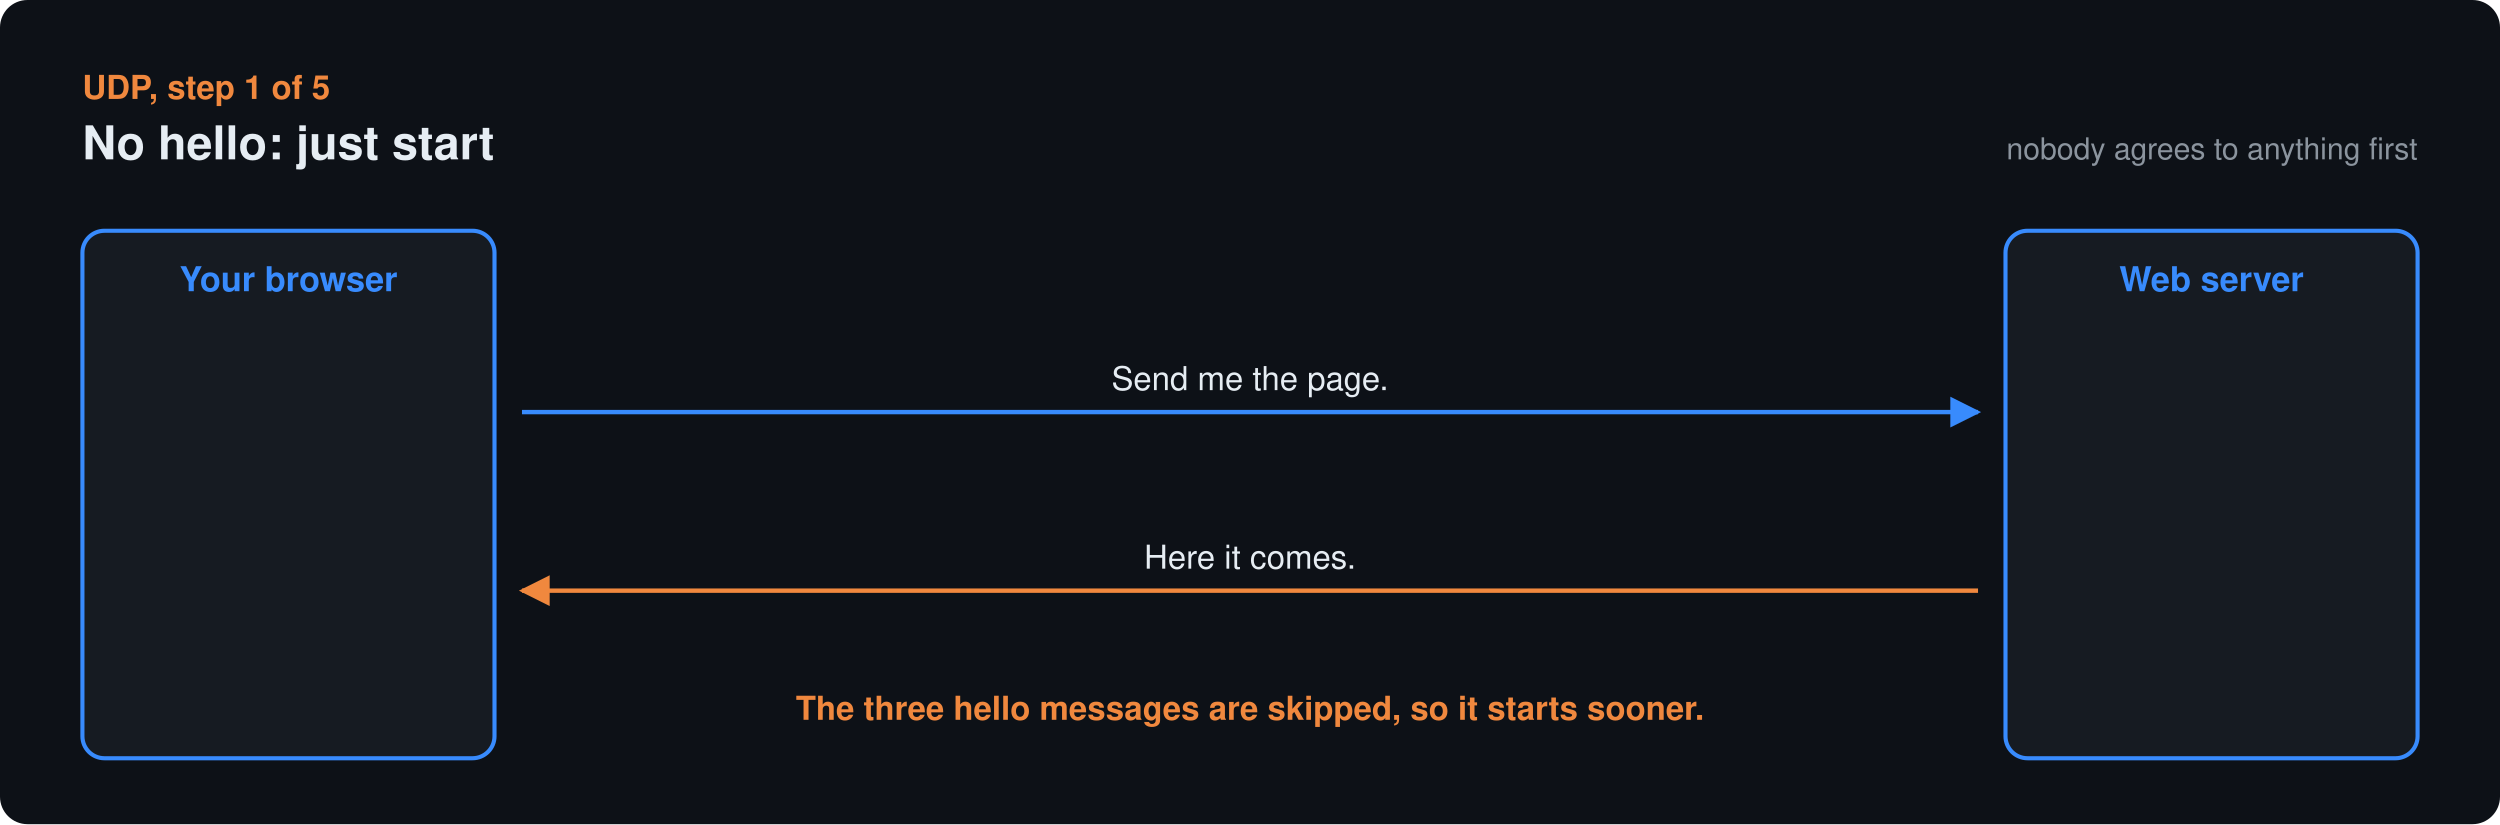
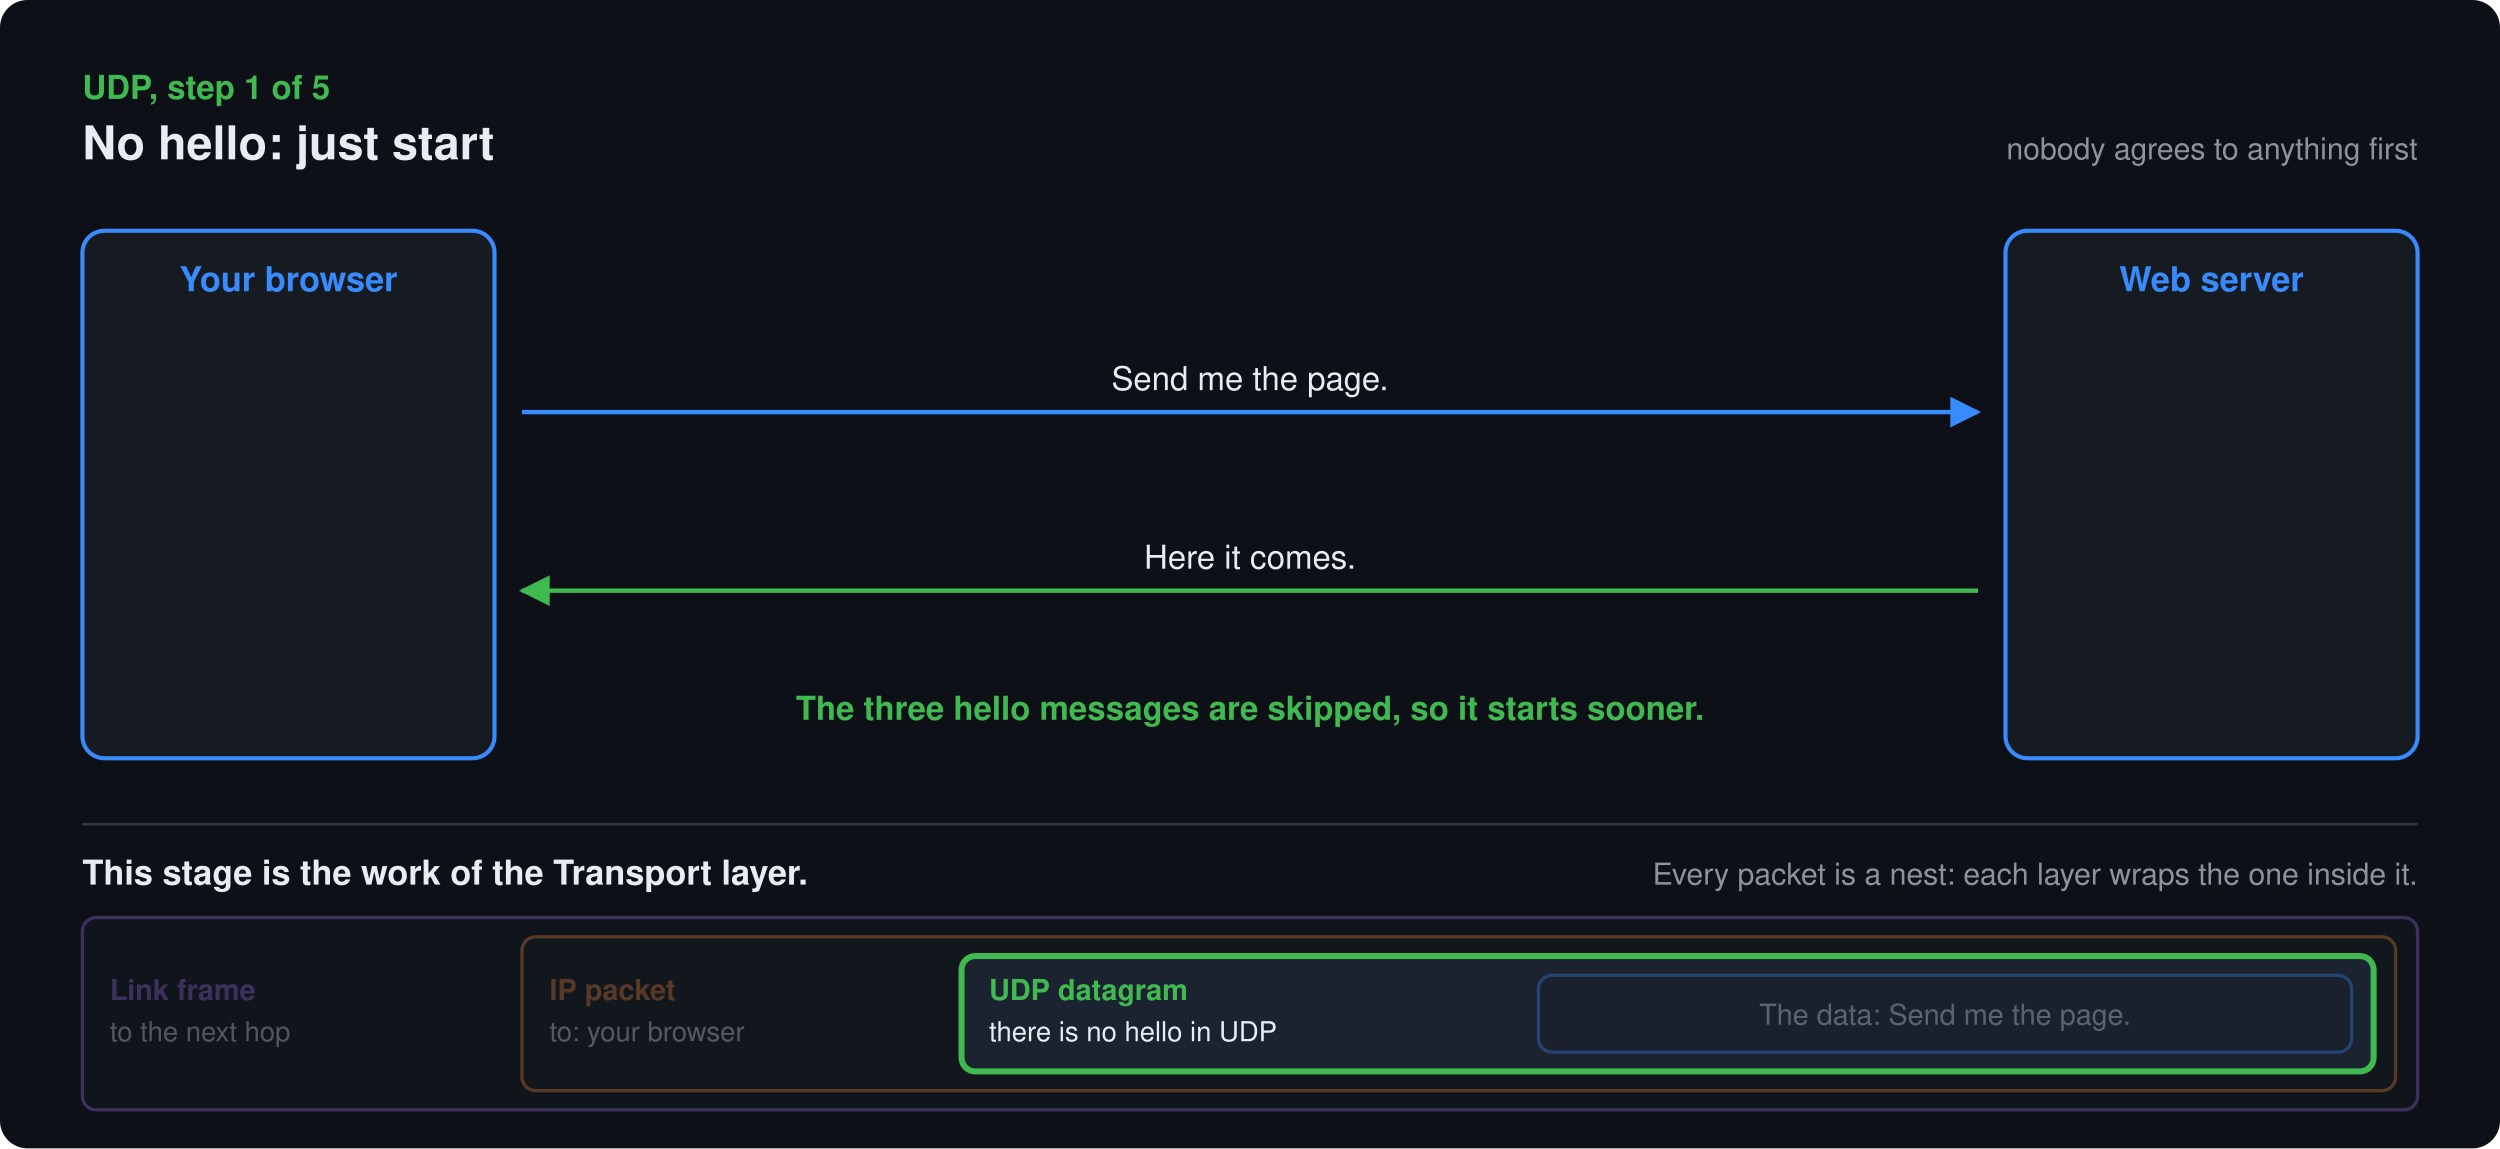
- <svg xmlns="http://www.w3.org/2000/svg" viewBox="0 0 910 300" width="910" height="300" font-family="-apple-system, 'Segoe UI', Helvetica, Arial, sans-serif" font-size="12">
+ <svg xmlns="http://www.w3.org/2000/svg" viewBox="0 0 910 418" width="910" height="418" font-family="-apple-system, 'Segoe UI', Helvetica, Arial, sans-serif" font-size="12">
  <style>@keyframes a{0%,6%{opacity:0.12}8%,96%{opacity:1}100%{opacity:0.12}} .a{animation:a 8s linear infinite} @keyframes ad{0%{opacity:0;transform:translate(0,0)}6%{opacity:0;transform:translate(0,0)}6.5%{opacity:1}24%{opacity:1;transform:translate(530px,0px)}25%,100%{opacity:0;transform:translate(530px,0px)}} .ad{opacity:0;animation:ad 8s linear infinite} @keyframes b{0%,34%{opacity:0.12}36%,96%{opacity:1}100%{opacity:0.12}} .b{animation:b 8s linear infinite} @keyframes bd{0%{opacity:0;transform:translate(0,0)}34%{opacity:0;transform:translate(0,0)}34.5%{opacity:1}52%{opacity:1;transform:translate(-530px,0px)}53%,100%{opacity:0;transform:translate(-530px,0px)}} .bd{opacity:0;animation:bd 8s linear infinite} @keyframes skip{0%,60%{opacity:0}62%,96%{opacity:1}100%{opacity:0}} .skip{animation:skip 8s linear infinite} @media (prefers-reduced-motion: reduce){*{animation:none!important}}</style>
  <defs>
    <marker id="m8b949e" viewBox="0 0 10 10" refX="9" refY="5" markerWidth="7" markerHeight="7" orient="auto-start-reverse">
      <path d="M0 0 L10 5 L0 10 z" fill="#8b949e" />
    </marker>
    <marker id="m388bfd" viewBox="0 0 10 10" refX="9" refY="5" markerWidth="7" markerHeight="7" orient="auto-start-reverse">
      <path d="M0 0 L10 5 L0 10 z" fill="#388bfd" />
    </marker>
-     <marker id="mf0883e" viewBox="0 0 10 10" refX="9" refY="5" markerWidth="7" markerHeight="7" orient="auto-start-reverse">
-       <path d="M0 0 L10 5 L0 10 z" fill="#f0883e" />
+     <marker id="m3fb950" viewBox="0 0 10 10" refX="9" refY="5" markerWidth="7" markerHeight="7" orient="auto-start-reverse">
+       <path d="M0 0 L10 5 L0 10 z" fill="#3fb950" />
    </marker>
  </defs>
-   <rect width="910" height="300" rx="10" fill="#0d1117" />
-   <text x="30" y="36" fill="#f0883e" font-size="12" font-weight="700">UDP, step 1 of 5</text>
+   <rect width="910" height="418" rx="10" fill="#0d1117" />
+   <text x="30" y="36" fill="#3fb950" font-size="12" font-weight="700">UDP, step 1 of 5</text>
  <text x="30" y="58" fill="#e6edf3" font-size="17" font-weight="700">No hello: just start</text>
  <text x="880" y="58" text-anchor="end" fill="#8b949e" font-size="11">nobody agrees to anything first</text>
  <g>
    <rect x="30" y="84" width="150" height="192" rx="8" fill="#161b22" stroke="#388bfd" stroke-width="1.5" />
    <text x="105" y="106" text-anchor="middle" fill="#388bfd" font-size="12.5" font-weight="700">Your browser</text>
  </g>
  <g>
    <rect x="730" y="84" width="150" height="192" rx="8" fill="#161b22" stroke="#388bfd" stroke-width="1.5" />
    <text x="805" y="106" text-anchor="middle" fill="#388bfd" font-size="12.5" font-weight="700">Web server</text>
  </g>
  <g class="a">
    <line x1="190" y1="150" x2="720" y2="150" stroke="#388bfd" stroke-width="1.6" marker-end="url(#m388bfd)" />
    <text x="455" y="142" text-anchor="middle" fill="#e6edf3" font-size="12">Send me the page.</text>
  </g>
  <circle class="ad" cx="190" cy="150" r="5" fill="#388bfd" />
  <g class="b">
-     <line x1="720" y1="215" x2="190" y2="215" stroke="#f0883e" stroke-width="1.6" marker-end="url(#mf0883e)" />
+     <line x1="720" y1="215" x2="190" y2="215" stroke="#3fb950" stroke-width="1.6" marker-end="url(#m3fb950)" />
    <text x="455" y="207" text-anchor="middle" fill="#e6edf3" font-size="12">Here it comes.</text>
  </g>
-   <circle class="bd" cx="720" cy="215" r="5" fill="#f0883e" />
-   <text x="455" y="262" text-anchor="middle" fill="#f0883e" font-size="12" font-weight="700" class="skip">The three hello messages are skipped, so it starts sooner.</text>
+   <circle class="bd" cx="720" cy="215" r="5" fill="#3fb950" />
+   <text x="455" y="262" text-anchor="middle" fill="#3fb950" font-size="12" font-weight="700" class="skip">The three hello messages are skipped, so it starts sooner.</text>
+   <line x1="30" y1="300" x2="880" y2="300" stroke="#30363d" stroke-width="1" />
+   <text x="30" y="322" fill="#e6edf3" font-size="12.5" font-weight="700">This stage is the work of the Transport layer.</text>
+   <text x="880" y="322" text-anchor="end" fill="#8b949e" font-size="11">Every packet is a nest: each layer wraps the one inside it.</text>
+   <g opacity="0.32">
+     <rect x="30" y="334" width="850" height="70" rx="5" fill="#161b22" stroke="#a371f7" stroke-width="1.2" />
+     <text x="40" y="364" fill="#a371f7" font-size="10.5" font-weight="700">Link frame</text>
+     <text x="40" y="379" fill="#e6edf3" font-size="10">to the next hop</text>
+   </g>
+   <g opacity="0.32">
+     <rect x="190" y="341" width="682" height="56" rx="5" fill="#161b22" stroke="#f0883e" stroke-width="1.2" />
+     <text x="200" y="364" fill="#f0883e" font-size="10.5" font-weight="700">IP packet</text>
+     <text x="200" y="379" fill="#e6edf3" font-size="10">to: your browser</text>
+   </g>
+   <g opacity="1">
+     <rect x="350" y="348" width="514" height="42" rx="5" fill="#1c2330" stroke="#3fb950" stroke-width="2.2" />
+     <text x="360" y="364" fill="#3fb950" font-size="10.5" font-weight="700">UDP datagram</text>
+     <text x="360" y="379" fill="#e6edf3" font-size="10">there is no hello in UDP</text>
+   </g>
+   <g opacity="0.32">
+     <rect x="560" y="355" width="296" height="28" rx="5" fill="#161b22" stroke="#388bfd" stroke-width="1.2" />
+     <text x="708.0" y="373" text-anchor="middle" fill="#e6edf3" font-size="10.5">The data: Send me the page.</text>
+   </g>
</svg>
